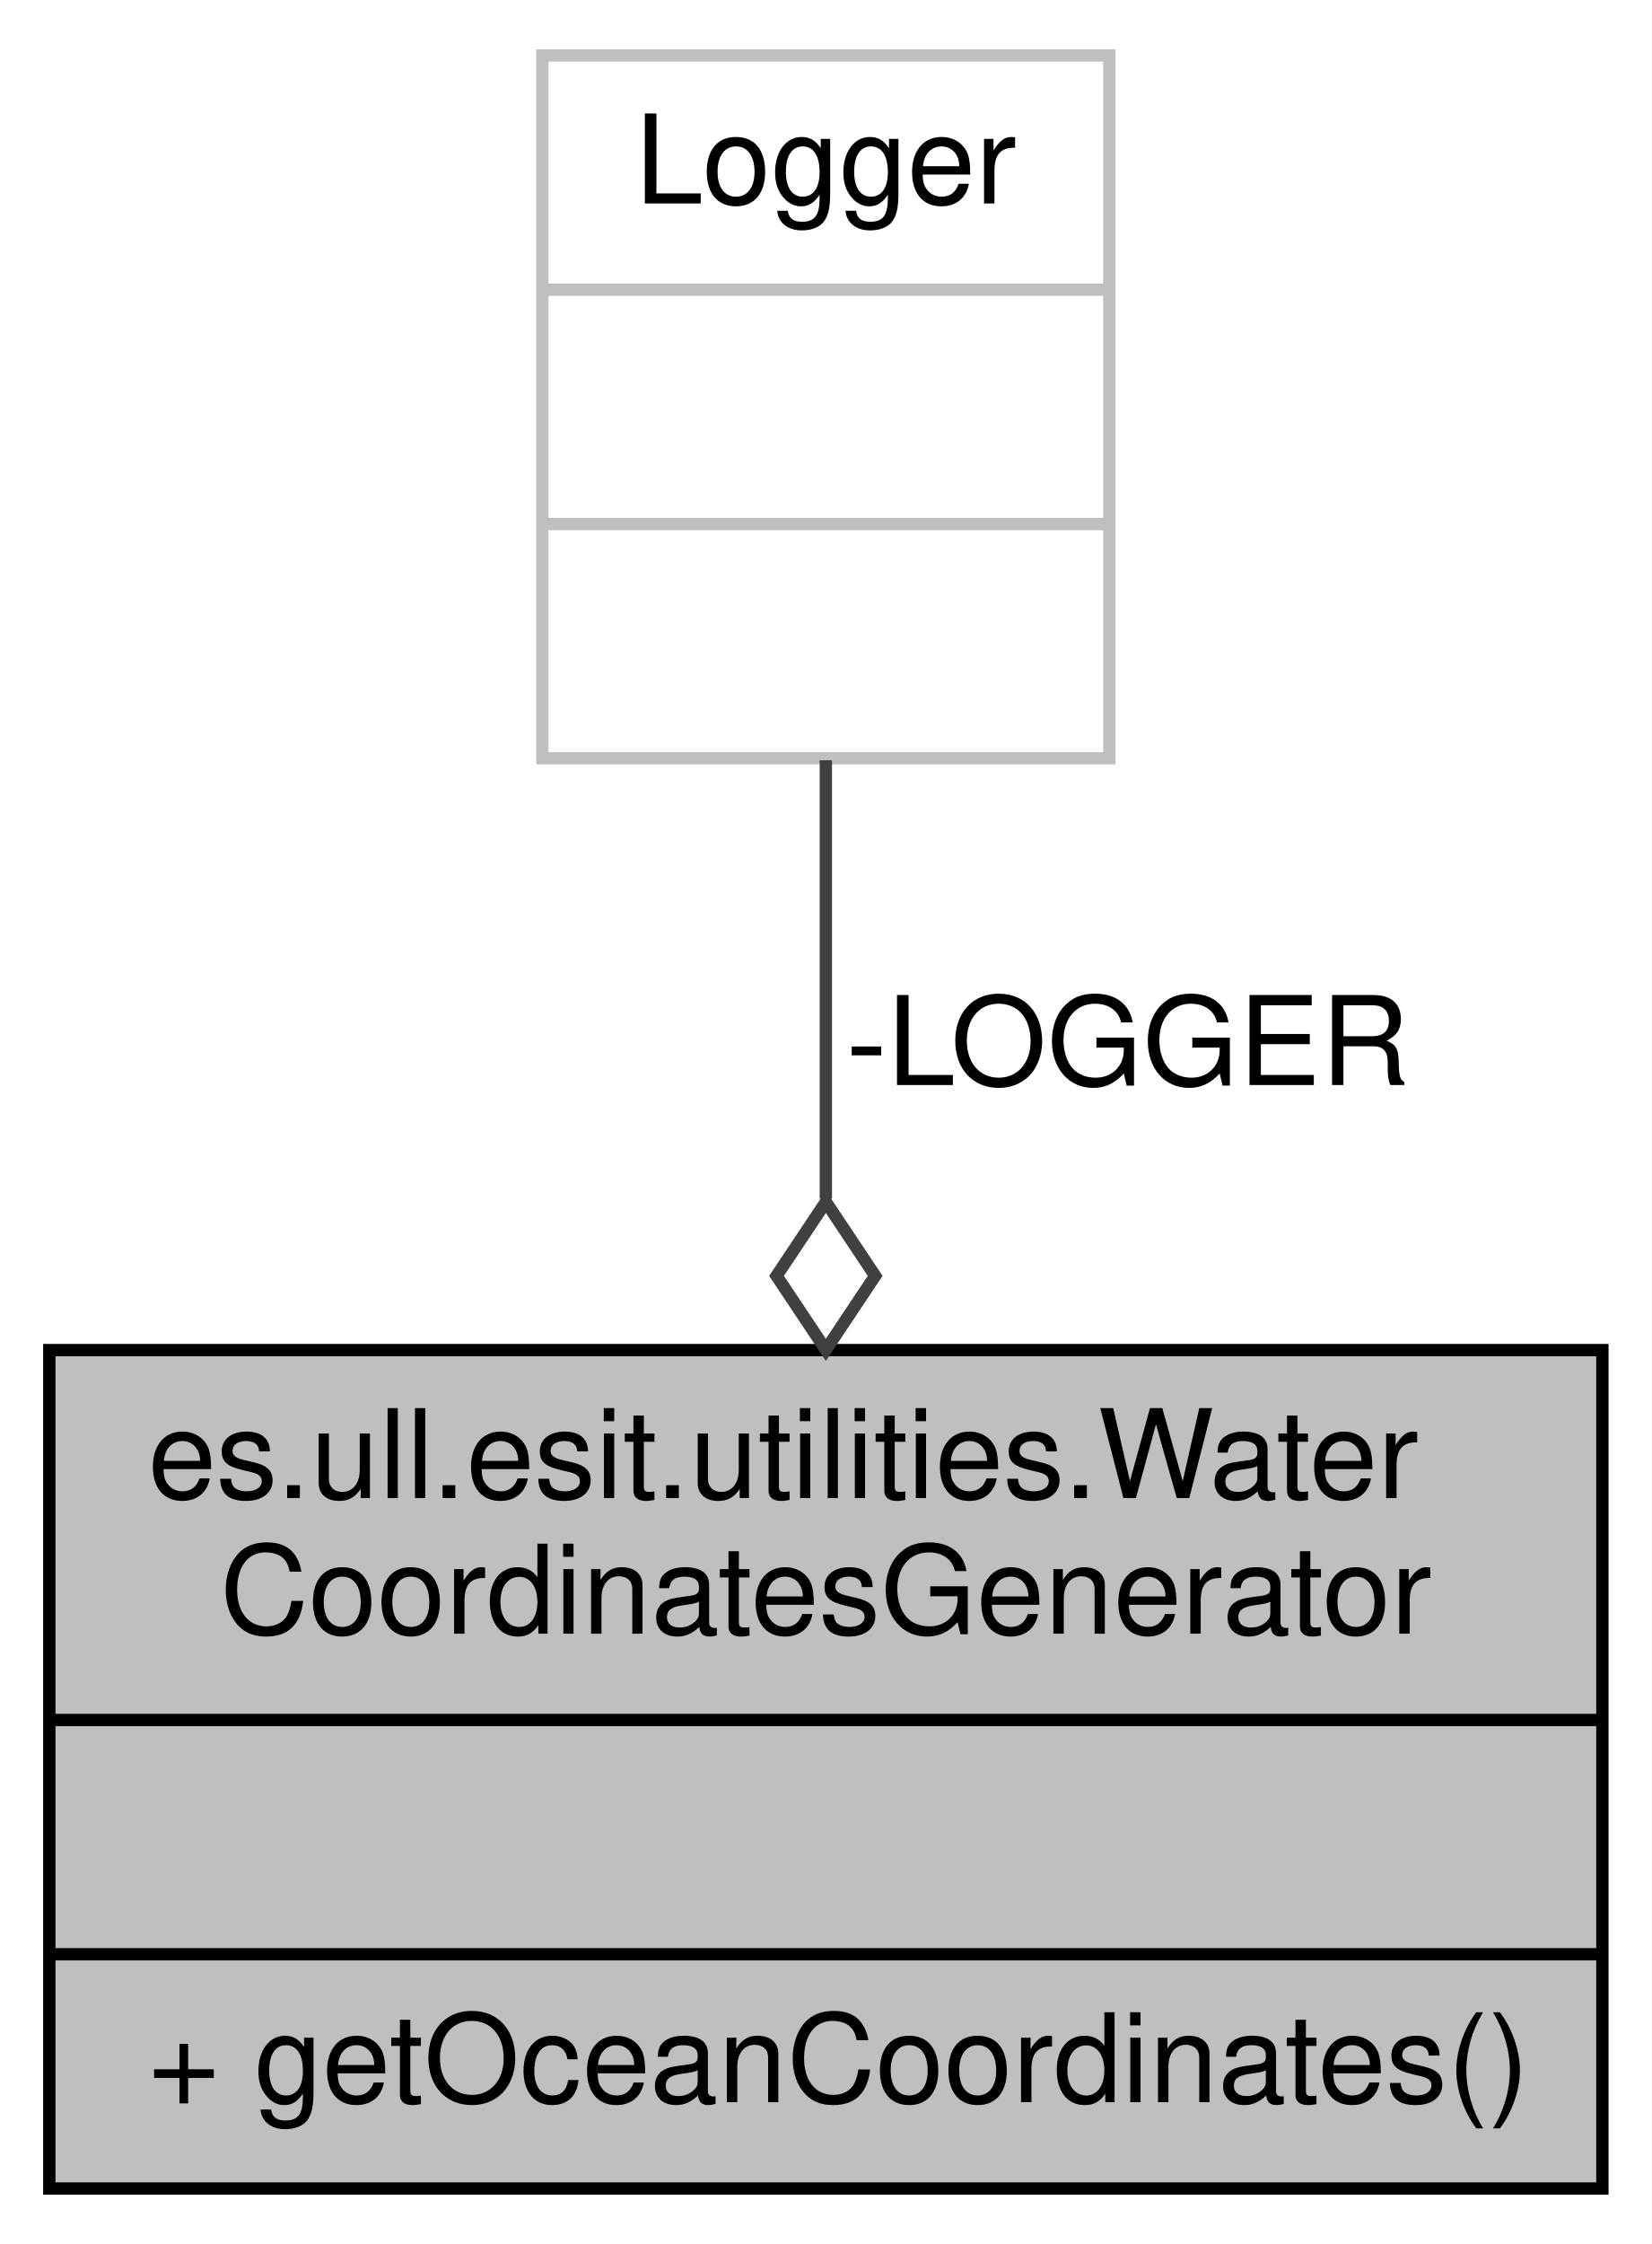
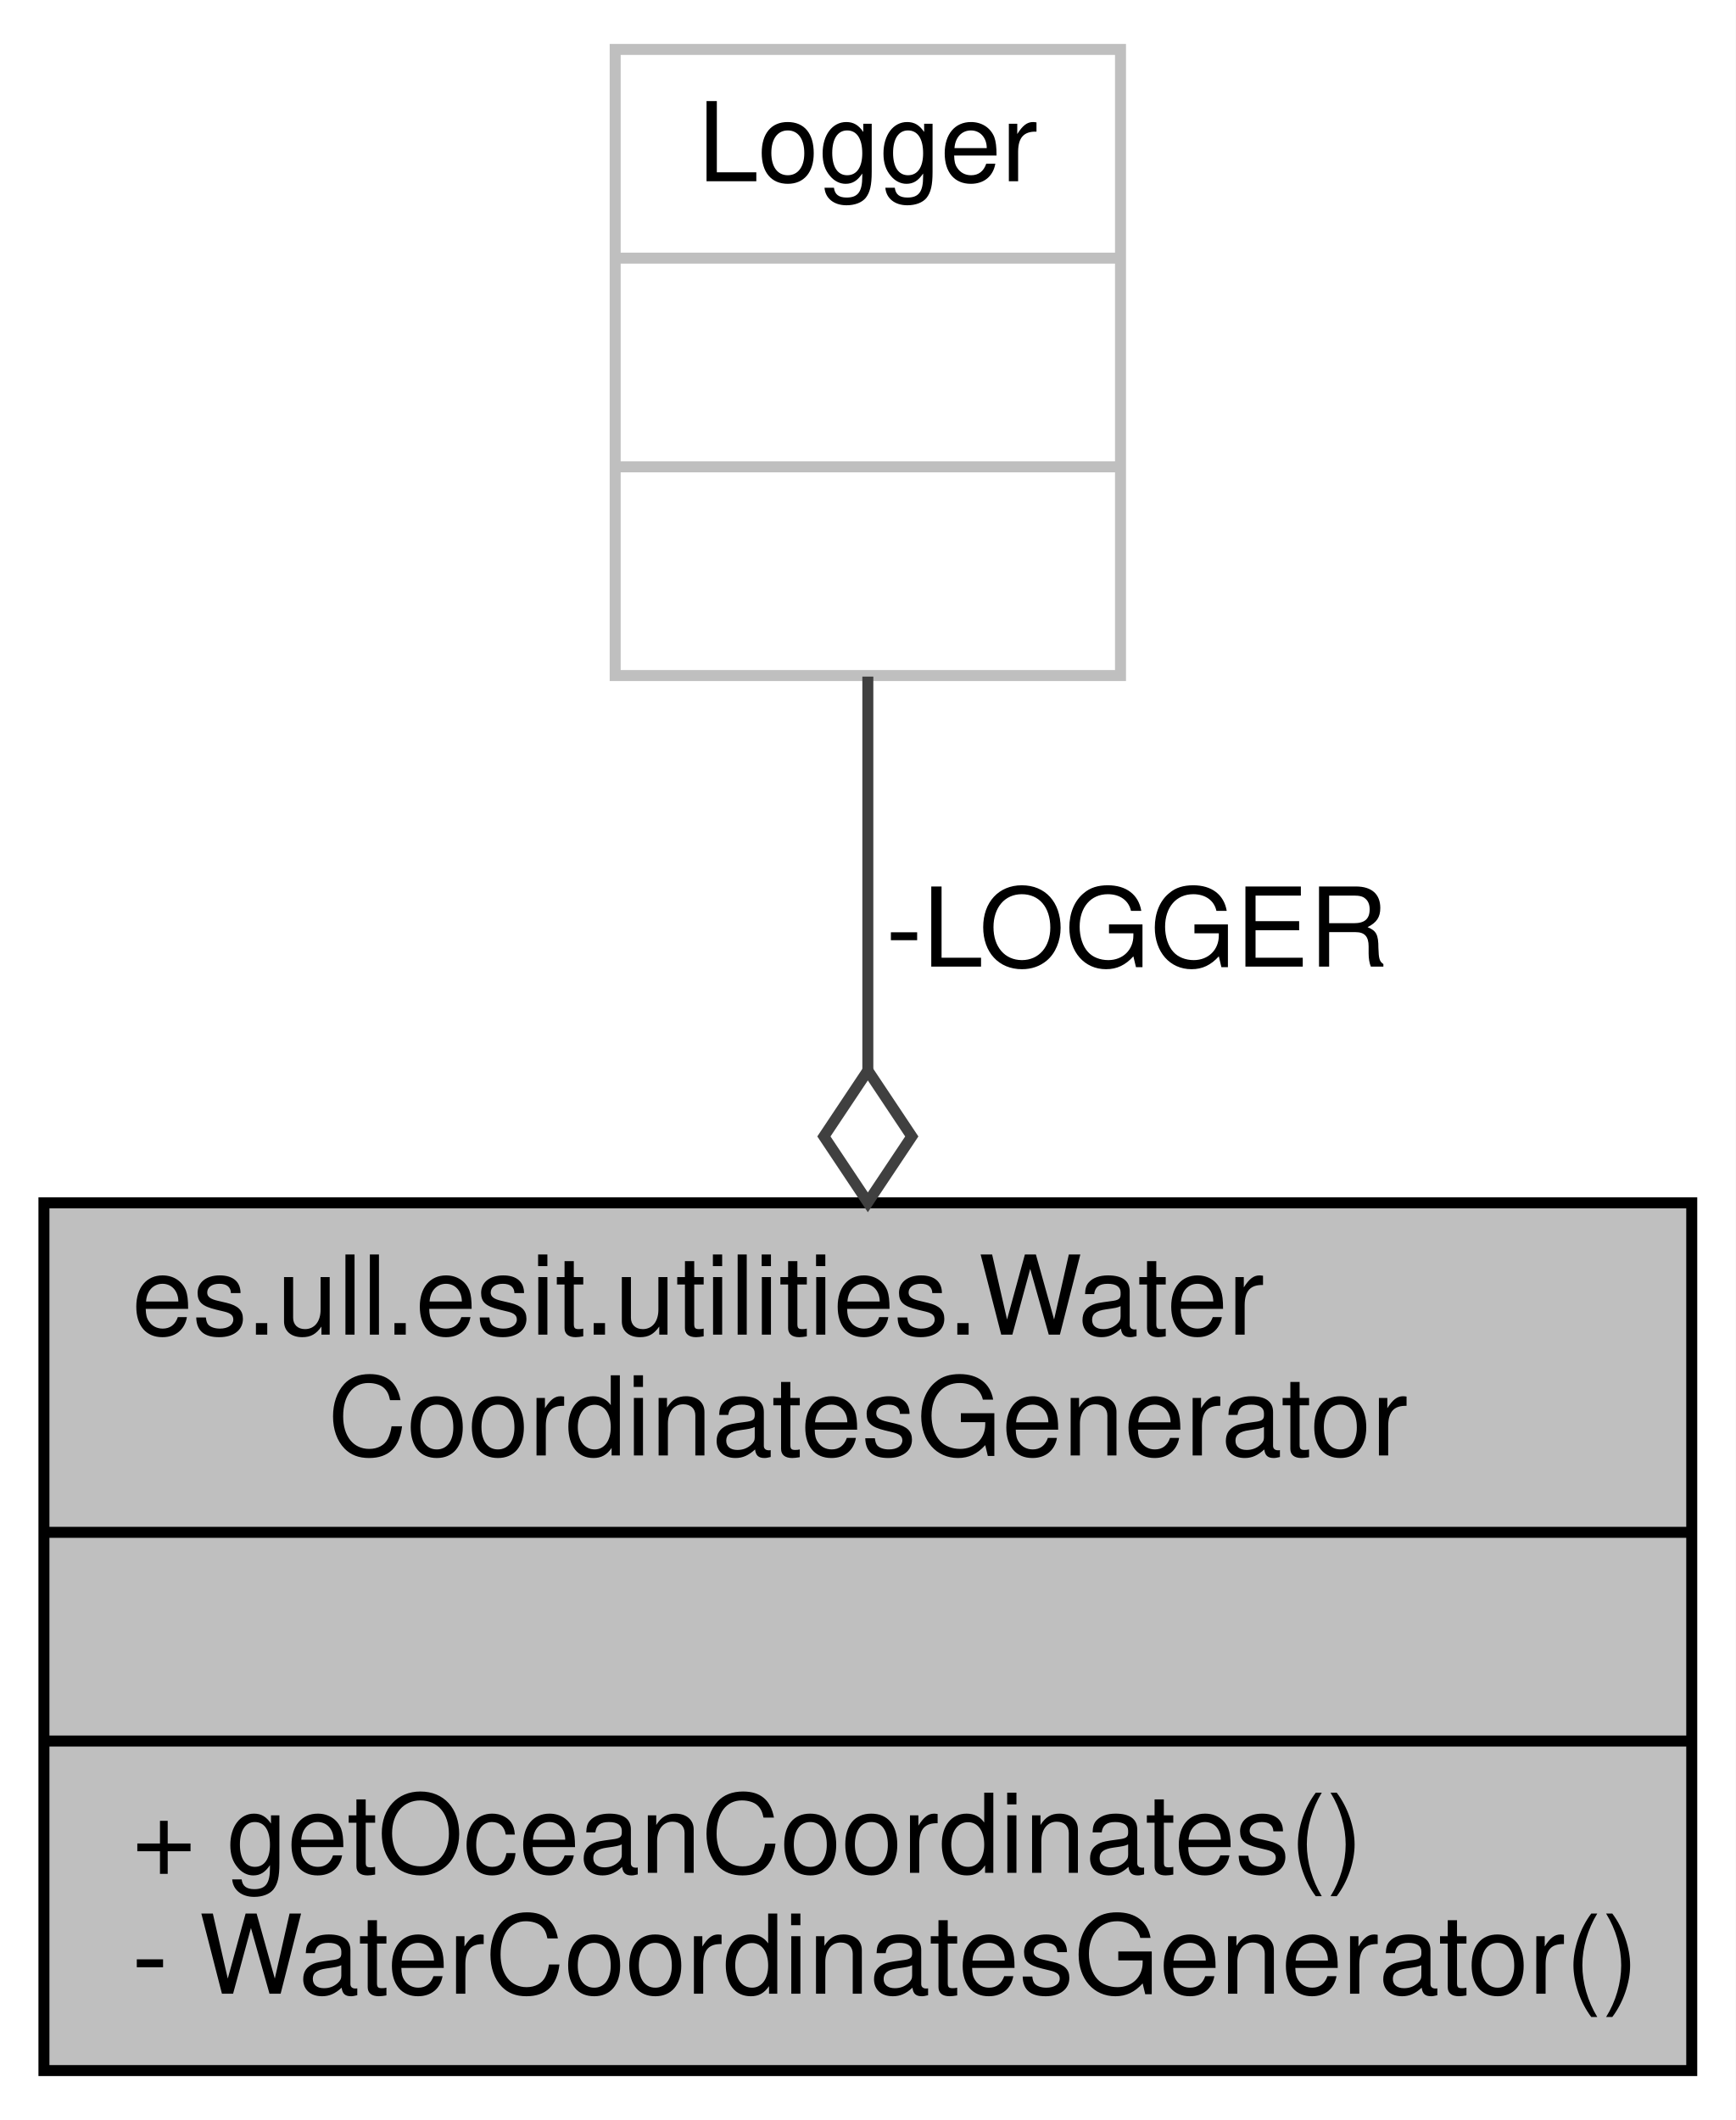
- <svg xmlns="http://www.w3.org/2000/svg" width="134pt" height="182pt" viewBox="0.00 0.00 134.00 182.00">
-   <g id="graph0" class="graph" transform="scale(1 1) rotate(0) translate(4 178)">
-     <polygon fill="white" stroke="none" points="-4,4 -4,-178 130,-178 130,4 -4,4" />
+ <svg xmlns="http://www.w3.org/2000/svg" width="158pt" height="193pt" viewBox="0.00 0.00 158.00 193.00">
+   <g id="graph0" class="graph" transform="scale(1 1) rotate(0) translate(4 189)">
+     <polygon fill="white" stroke="none" points="-4,4 -4,-189 154,-189 154,4 -4,4" />
    <g id="node1" class="node">
-       <polygon fill="#bfbfbf" stroke="black" points="0,-0.5 0,-68.5 126,-68.5 126,-0.5 0,-0.5" />
-       <text text-anchor="start" x="8" y="-56.5" font-family="Helvetica,sans-Serif" font-size="10.00">es.ull.esit.utilities.Water</text>
-       <text text-anchor="middle" x="63" y="-45.5" font-family="Helvetica,sans-Serif" font-size="10.00">CoordinatesGenerator</text>
-       <polyline fill="none" stroke="black" points="0,-38.5 126,-38.5 " />
-       <text text-anchor="middle" x="63" y="-26.5" font-family="Helvetica,sans-Serif" font-size="10.00"> </text>
-       <polyline fill="none" stroke="black" points="0,-19.5 126,-19.5 " />
-       <text text-anchor="start" x="8" y="-7.5" font-family="Helvetica,sans-Serif" font-size="10.00">+ getOceanCoordinates()</text>
+       <polygon fill="#bfbfbf" stroke="black" points="-1.42109e-14,-0.5 -1.42109e-14,-79.5 150,-79.5 150,-0.5 -1.42109e-14,-0.5" />
+       <text text-anchor="start" x="8" y="-67.5" font-family="Helvetica,sans-Serif" font-size="10.00">es.ull.esit.utilities.Water</text>
+       <text text-anchor="middle" x="75" y="-56.5" font-family="Helvetica,sans-Serif" font-size="10.00">CoordinatesGenerator</text>
+       <polyline fill="none" stroke="black" points="-1.42109e-14,-49.5 150,-49.5 " />
+       <text text-anchor="middle" x="75" y="-37.5" font-family="Helvetica,sans-Serif" font-size="10.00"> </text>
+       <polyline fill="none" stroke="black" points="-1.42109e-14,-30.5 150,-30.5 " />
+       <text text-anchor="start" x="8" y="-18.5" font-family="Helvetica,sans-Serif" font-size="10.00">+ getOceanCoordinates()</text>
+       <text text-anchor="start" x="8" y="-7.5" font-family="Helvetica,sans-Serif" font-size="10.00">- WaterCoordinatesGenerator()</text>
    </g>
    <g id="node2" class="node">
-       <polygon fill="white" stroke="#bfbfbf" points="40,-116.5 40,-173.5 86,-173.5 86,-116.5 40,-116.5" />
-       <text text-anchor="middle" x="63" y="-161.5" font-family="Helvetica,sans-Serif" font-size="10.00">Logger</text>
-       <polyline fill="none" stroke="#bfbfbf" points="40,-154.5 86,-154.5 " />
-       <text text-anchor="middle" x="63" y="-142.5" font-family="Helvetica,sans-Serif" font-size="10.00"> </text>
-       <polyline fill="none" stroke="#bfbfbf" points="40,-135.5 86,-135.5 " />
-       <text text-anchor="middle" x="63" y="-123.5" font-family="Helvetica,sans-Serif" font-size="10.00"> </text>
+       <polygon fill="white" stroke="#bfbfbf" points="52,-127.5 52,-184.5 98,-184.5 98,-127.5 52,-127.5" />
+       <text text-anchor="middle" x="75" y="-172.5" font-family="Helvetica,sans-Serif" font-size="10.00">Logger</text>
+       <polyline fill="none" stroke="#bfbfbf" points="52,-165.5 98,-165.5 " />
+       <text text-anchor="middle" x="75" y="-153.5" font-family="Helvetica,sans-Serif" font-size="10.00"> </text>
+       <polyline fill="none" stroke="#bfbfbf" points="52,-146.5 98,-146.5 " />
+       <text text-anchor="middle" x="75" y="-134.5" font-family="Helvetica,sans-Serif" font-size="10.00"> </text>
    </g>
    <g id="edge1" class="edge">
-       <path fill="none" stroke="#404040" d="M63,-116.34C63,-105.529 63,-92.847 63,-80.775" />
-       <polygon fill="none" stroke="#404040" points="63,-80.519 59,-74.519 63,-68.519 67,-74.519 63,-80.519" />
-       <text text-anchor="middle" x="87.5" y="-90" font-family="Helvetica,sans-Serif" font-size="10.00"> -LOGGER</text>
+       <path fill="none" stroke="#404040" d="M75,-127.404C75,-116.63 75,-103.926 75,-91.623" />
+       <polygon fill="none" stroke="#404040" points="75,-91.541 71,-85.541 75,-79.541 79,-85.54 75,-91.541" />
+       <text text-anchor="middle" x="99.5" y="-101" font-family="Helvetica,sans-Serif" font-size="10.00"> -LOGGER</text>
    </g>
  </g>
</svg>
